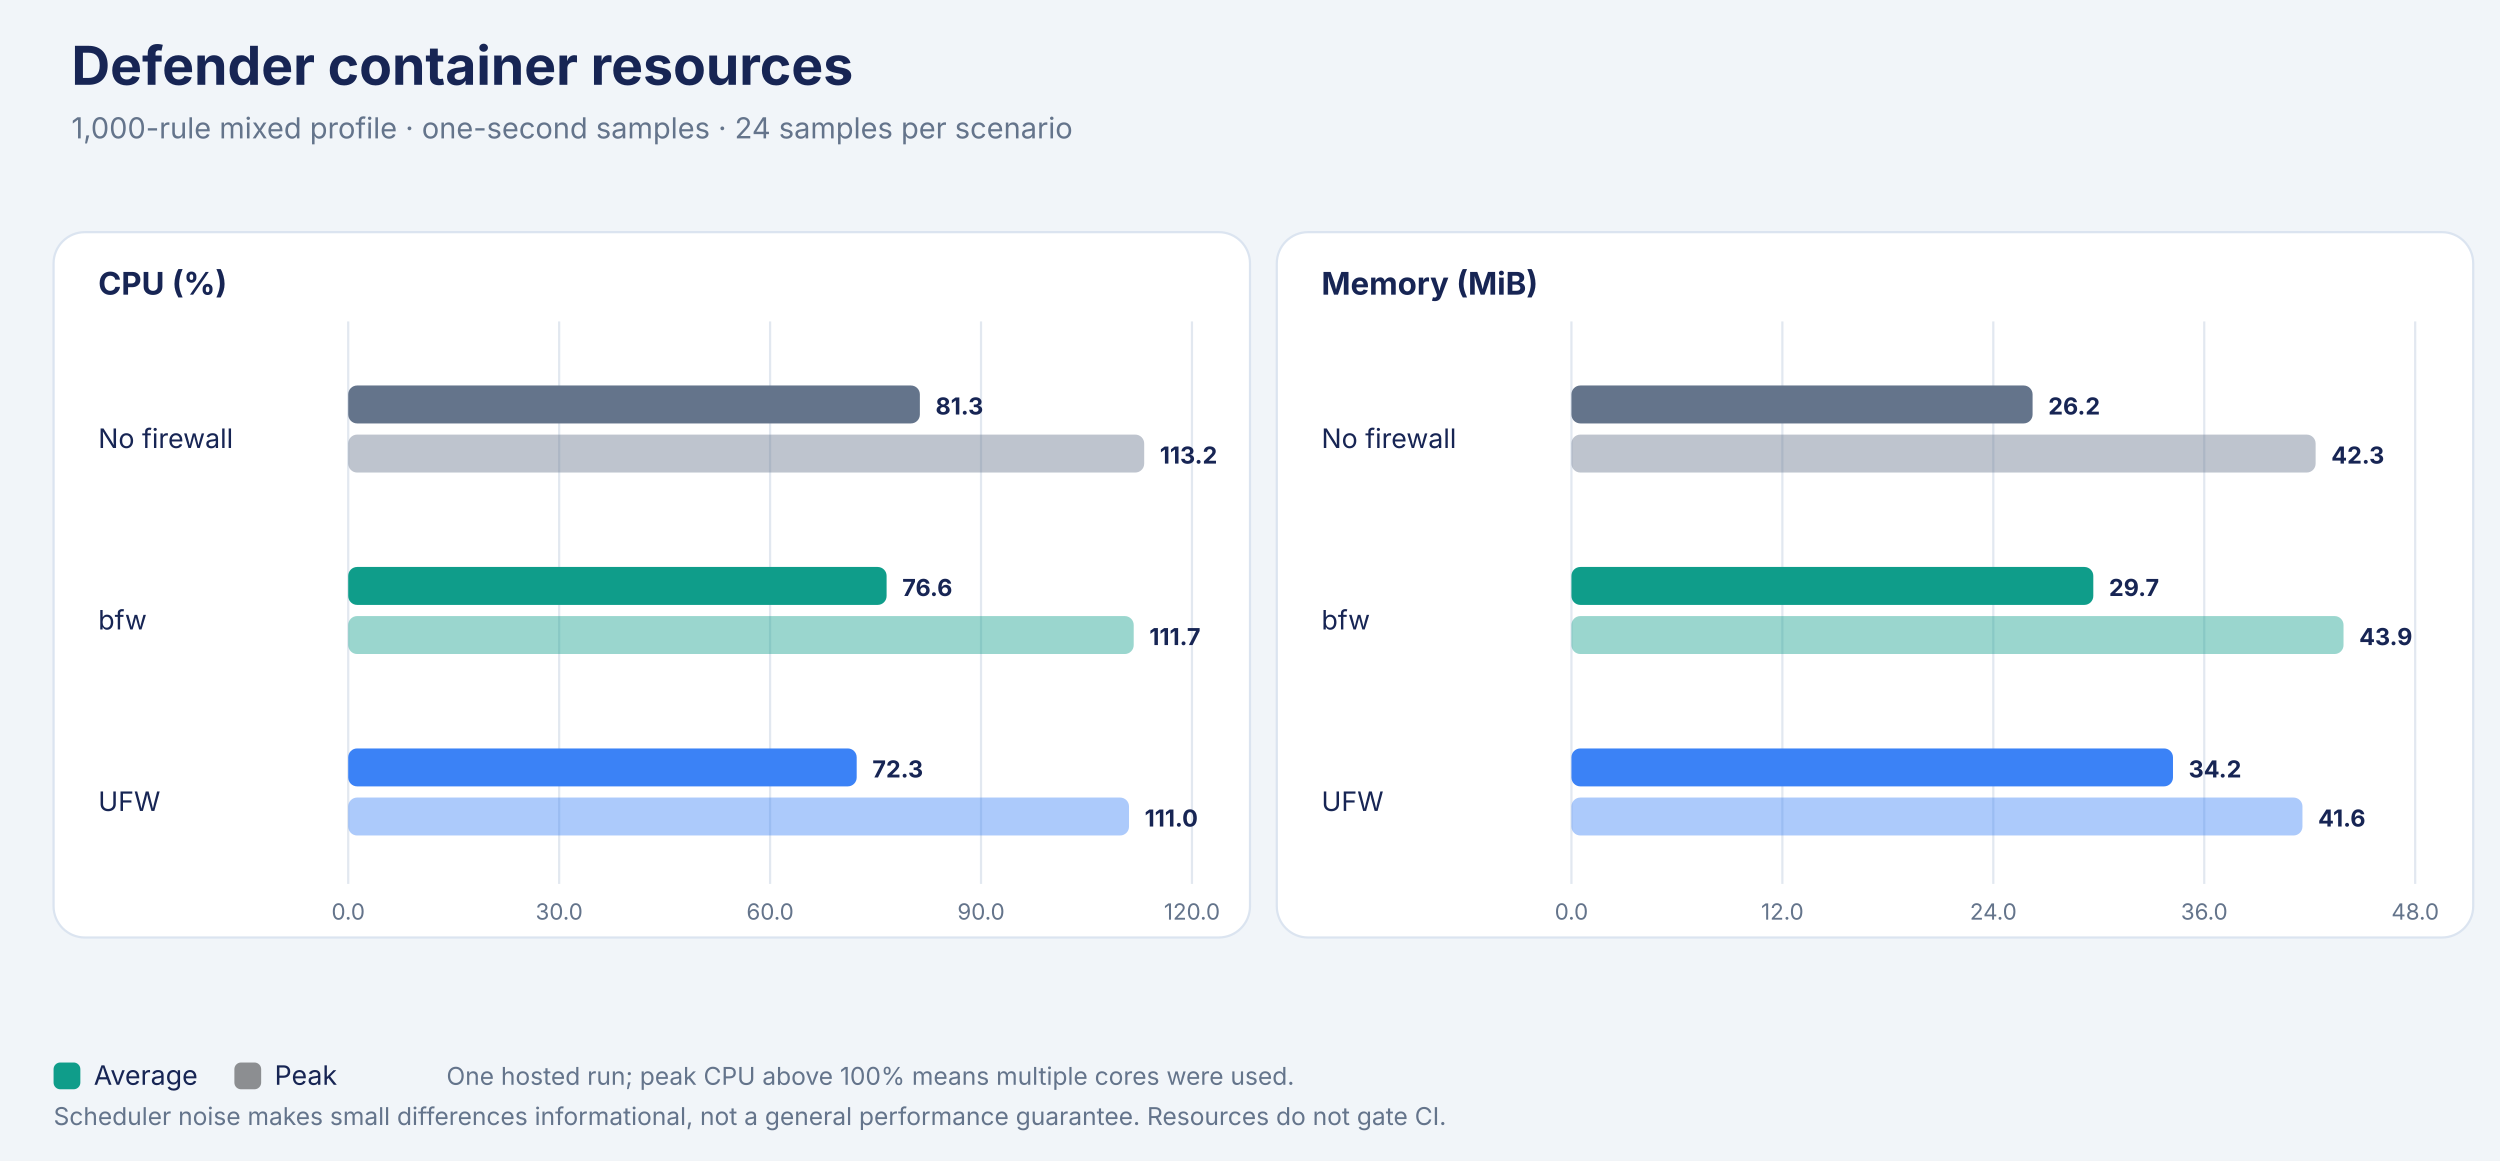
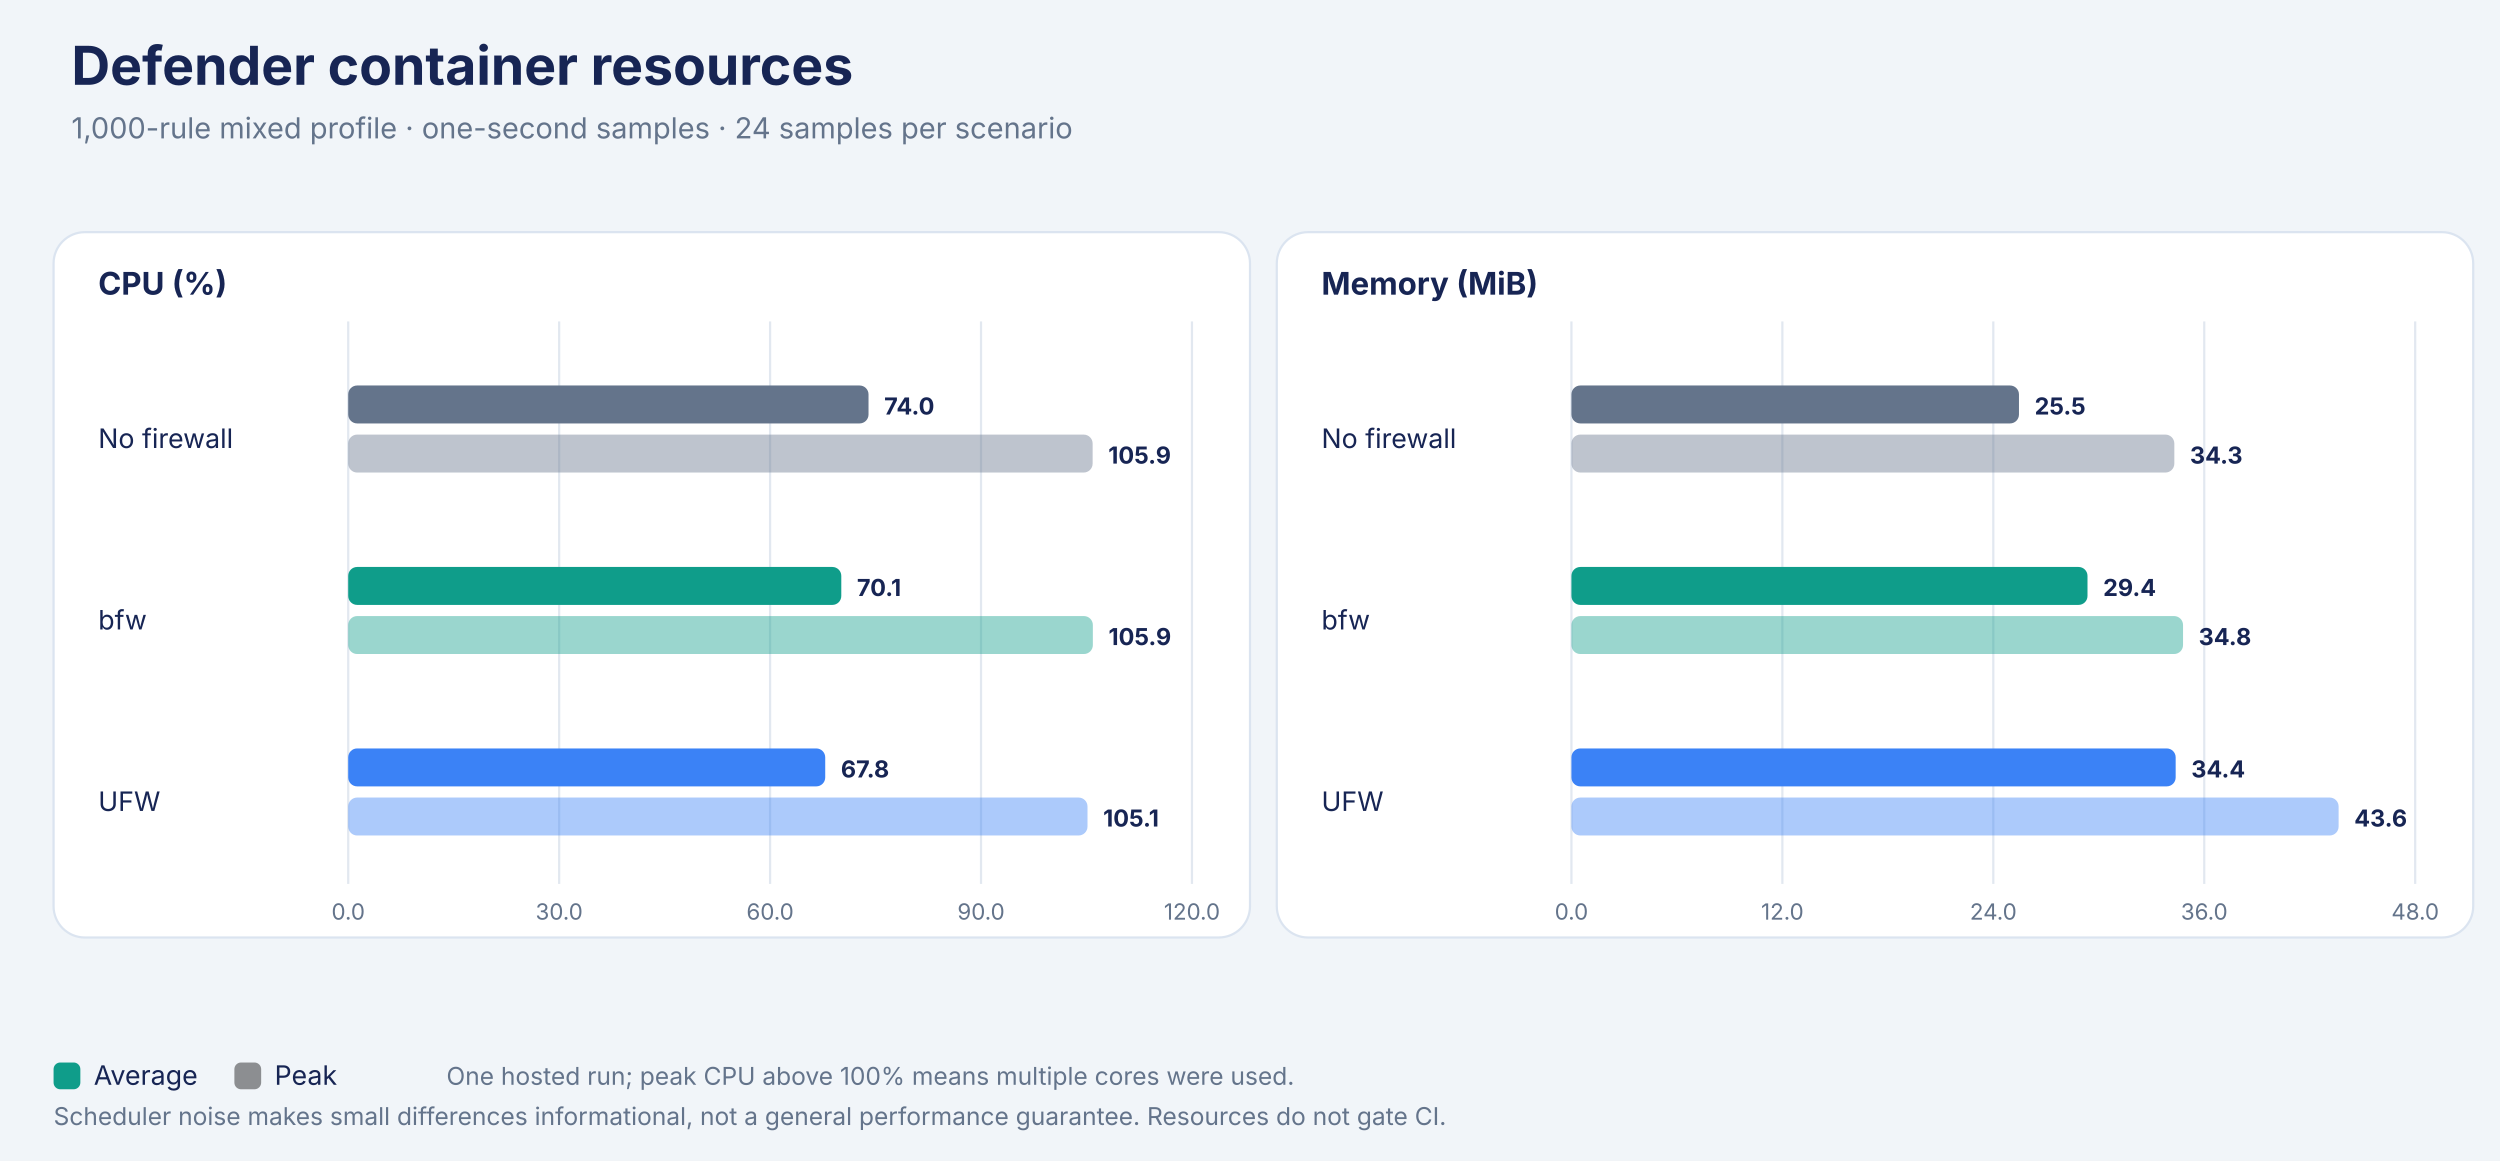
<svg xmlns="http://www.w3.org/2000/svg" width="1120" height="520" viewBox="0 0 1120 520" role="img" aria-labelledby="title desc">
  <style>
    text { font-family: Inter, ui-sans-serif, system-ui, -apple-system, "Segoe UI", sans-serif; fill: #172554; }
    .muted { fill: #64748b; }
    .panel { fill: #ffffff; stroke: #dbe4f0; stroke-width: 1; }
    .grid { stroke: #e2e8f0; stroke-width: 1; }
    .axis { stroke: #94a3b8; stroke-width: 1.2; }
    .parity { stroke: #334155; stroke-width: 1.4; stroke-dasharray: 5 4; }
    .base { fill: #64748b; }
    .bfw { fill: #0f9d8a; }
    .ufw { fill: #3b82f6; }
    .peak { fill-opacity: 0.42; }
+     .prev { fill: #cbd5e1; }
  </style>
  <rect width="1120" height="520" fill="#f1f5f9" />
  <text x="32" y="38" font-size="24" font-weight="700">Defender container resources</text>
  <text x="32" y="62" font-size="13" class="muted">1,000-rule mixed profile · one-second samples · 24 samples per scenario</text>
  <rect class="panel" x="24" y="104" width="536" height="316" rx="14" />
  <text x="44" y="132" font-size="14" font-weight="650">CPU (%)</text>
  <line class="grid" x1="534.0" y1="144" x2="534.0" y2="396" />
  <text x="534.0" y="412" text-anchor="middle" font-size="10" class="muted">120.0</text>
  <line class="grid" x1="439.5" y1="144" x2="439.5" y2="396" />
  <text x="439.5" y="412" text-anchor="middle" font-size="10" class="muted">90.0</text>
  <line class="grid" x1="345.0" y1="144" x2="345.0" y2="396" />
  <text x="345.0" y="412" text-anchor="middle" font-size="10" class="muted">60.0</text>
  <line class="grid" x1="250.5" y1="144" x2="250.5" y2="396" />
  <text x="250.5" y="412" text-anchor="middle" font-size="10" class="muted">30.0</text>
  <line class="grid" x1="156.0" y1="144" x2="156.0" y2="396" />
  <text x="156.0" y="412" text-anchor="middle" font-size="10" class="muted">0.0</text>
  <text x="44" y="200.7" font-size="12">No firewall</text>
-   <rect class="base" x="156" y="172.7" width="256.1" height="17" rx="4" />
-   <text x="419.1" y="185.7" font-size="10.5" font-weight="650" fill="#64748b">81.3</text>
-   <rect class="base peak" x="156" y="194.7" width="356.6" height="17" rx="4" />
-   <text x="519.6" y="207.7" font-size="10.5" font-weight="650" fill="#64748b">113.2</text>
+   <rect class="base" x="156" y="172.7" width="233.1" height="17" rx="4" />
+   <text x="396.1" y="185.7" font-size="10.5" font-weight="650" fill="#64748b">74.0</text>
+   <rect class="base peak" x="156" y="194.7" width="333.5" height="17" rx="4" />
+   <text x="496.5" y="207.7" font-size="10.5" font-weight="650" fill="#64748b">105.9</text>
  <text x="44" y="282.0" font-size="12">bfw</text>
-   <rect class="bfw" x="156" y="254.0" width="241.2" height="17" rx="4" />
-   <text x="404.2" y="267.0" font-size="10.5" font-weight="650" fill="#0f9d8a">76.6</text>
-   <rect class="bfw peak" x="156" y="276.0" width="351.9" height="17" rx="4" />
-   <text x="514.9" y="289.0" font-size="10.5" font-weight="650" fill="#0f9d8a">111.7</text>
+   <rect class="bfw" x="156" y="254.0" width="220.9" height="17" rx="4" />
+   <text x="383.9" y="267.0" font-size="10.5" font-weight="650" fill="#0f9d8a">70.1</text>
+   <rect class="bfw peak" x="156" y="276.0" width="333.6" height="17" rx="4" />
+   <text x="496.6" y="289.0" font-size="10.5" font-weight="650" fill="#0f9d8a">105.9</text>
  <text x="44" y="363.3" font-size="12">UFW</text>
-   <rect class="ufw" x="156" y="335.3" width="227.8" height="17" rx="4" />
-   <text x="390.8" y="348.3" font-size="10.5" font-weight="650" fill="#3b82f6">72.3</text>
-   <rect class="ufw peak" x="156" y="357.3" width="349.8" height="17" rx="4" />
-   <text x="512.8" y="370.3" font-size="10.5" font-weight="650" fill="#3b82f6">111.0</text>
+   <rect class="ufw" x="156" y="335.3" width="213.7" height="17" rx="4" />
+   <text x="376.7" y="348.3" font-size="10.5" font-weight="650" fill="#3b82f6">67.8</text>
+   <rect class="ufw peak" x="156" y="357.3" width="331.2" height="17" rx="4" />
+   <text x="494.2" y="370.3" font-size="10.5" font-weight="650" fill="#3b82f6">105.1</text>
  <rect class="panel" x="572" y="104" width="536" height="316" rx="14" />
  <text x="592" y="132" font-size="14" font-weight="650">Memory (MiB)</text>
  <line class="grid" x1="1082.0" y1="144" x2="1082.0" y2="396" />
  <text x="1082.0" y="412" text-anchor="middle" font-size="10" class="muted">48.0</text>
  <line class="grid" x1="987.5" y1="144" x2="987.5" y2="396" />
  <text x="987.5" y="412" text-anchor="middle" font-size="10" class="muted">36.0</text>
  <line class="grid" x1="893.0" y1="144" x2="893.0" y2="396" />
  <text x="893.0" y="412" text-anchor="middle" font-size="10" class="muted">24.0</text>
  <line class="grid" x1="798.5" y1="144" x2="798.5" y2="396" />
  <text x="798.5" y="412" text-anchor="middle" font-size="10" class="muted">12.0</text>
  <line class="grid" x1="704.0" y1="144" x2="704.0" y2="396" />
  <text x="704.0" y="412" text-anchor="middle" font-size="10" class="muted">0.0</text>
  <text x="592" y="200.7" font-size="12">No firewall</text>
-   <rect class="base" x="704" y="172.7" width="206.6" height="17" rx="4" />
-   <text x="917.6" y="185.7" font-size="10.5" font-weight="650" fill="#64748b">26.2</text>
-   <rect class="base peak" x="704" y="194.7" width="333.4" height="17" rx="4" />
-   <text x="1044.4" y="207.7" font-size="10.5" font-weight="650" fill="#64748b">42.3</text>
+   <rect class="base" x="704" y="172.7" width="200.5" height="17" rx="4" />
+   <text x="911.5" y="185.7" font-size="10.5" font-weight="650" fill="#64748b">25.5</text>
+   <rect class="base peak" x="704" y="194.7" width="270.1" height="17" rx="4" />
+   <text x="981.1" y="207.7" font-size="10.5" font-weight="650" fill="#64748b">34.3</text>
  <text x="592" y="282.0" font-size="12">bfw</text>
-   <rect class="bfw" x="704" y="254.0" width="233.8" height="17" rx="4" />
-   <text x="944.8" y="267.0" font-size="10.5" font-weight="650" fill="#0f9d8a">29.7</text>
-   <rect class="bfw peak" x="704" y="276.0" width="345.9" height="17" rx="4" />
-   <text x="1056.9" y="289.0" font-size="10.5" font-weight="650" fill="#0f9d8a">43.9</text>
+   <rect class="bfw" x="704" y="254.0" width="231.2" height="17" rx="4" />
+   <text x="942.2" y="267.0" font-size="10.5" font-weight="650" fill="#0f9d8a">29.4</text>
+   <rect class="bfw peak" x="704" y="276.0" width="274.0" height="17" rx="4" />
+   <text x="985.0" y="289.0" font-size="10.5" font-weight="650" fill="#0f9d8a">34.8</text>
  <text x="592" y="363.3" font-size="12">UFW</text>
-   <rect class="ufw" x="704" y="335.3" width="269.5" height="17" rx="4" />
-   <text x="980.5" y="348.3" font-size="10.5" font-weight="650" fill="#3b82f6">34.2</text>
-   <rect class="ufw peak" x="704" y="357.3" width="327.5" height="17" rx="4" />
-   <text x="1038.5" y="370.3" font-size="10.5" font-weight="650" fill="#3b82f6">41.6</text>
+   <rect class="ufw" x="704" y="335.3" width="270.7" height="17" rx="4" />
+   <text x="981.7" y="348.3" font-size="10.5" font-weight="650" fill="#3b82f6">34.4</text>
+   <rect class="ufw peak" x="704" y="357.3" width="343.7" height="17" rx="4" />
+   <text x="1054.7" y="370.3" font-size="10.5" font-weight="650" fill="#3b82f6">43.6</text>
  <rect x="24" y="476" width="12" height="12" rx="3" class="bfw" />
  <text x="42" y="486" font-size="12">Average</text>
  <rect x="105" y="476" width="12" height="12" rx="3" class="peak" />
  <text x="123" y="486" font-size="12">Peak</text>
  <text x="200" y="486" font-size="11" class="muted">One hosted run; peak CPU above 100% means multiple cores were used.</text>
  <text x="24" y="504" font-size="11" class="muted">Scheduler noise makes small differences informational, not a general performance guarantee. Resources do not gate CI.</text>
</svg>
